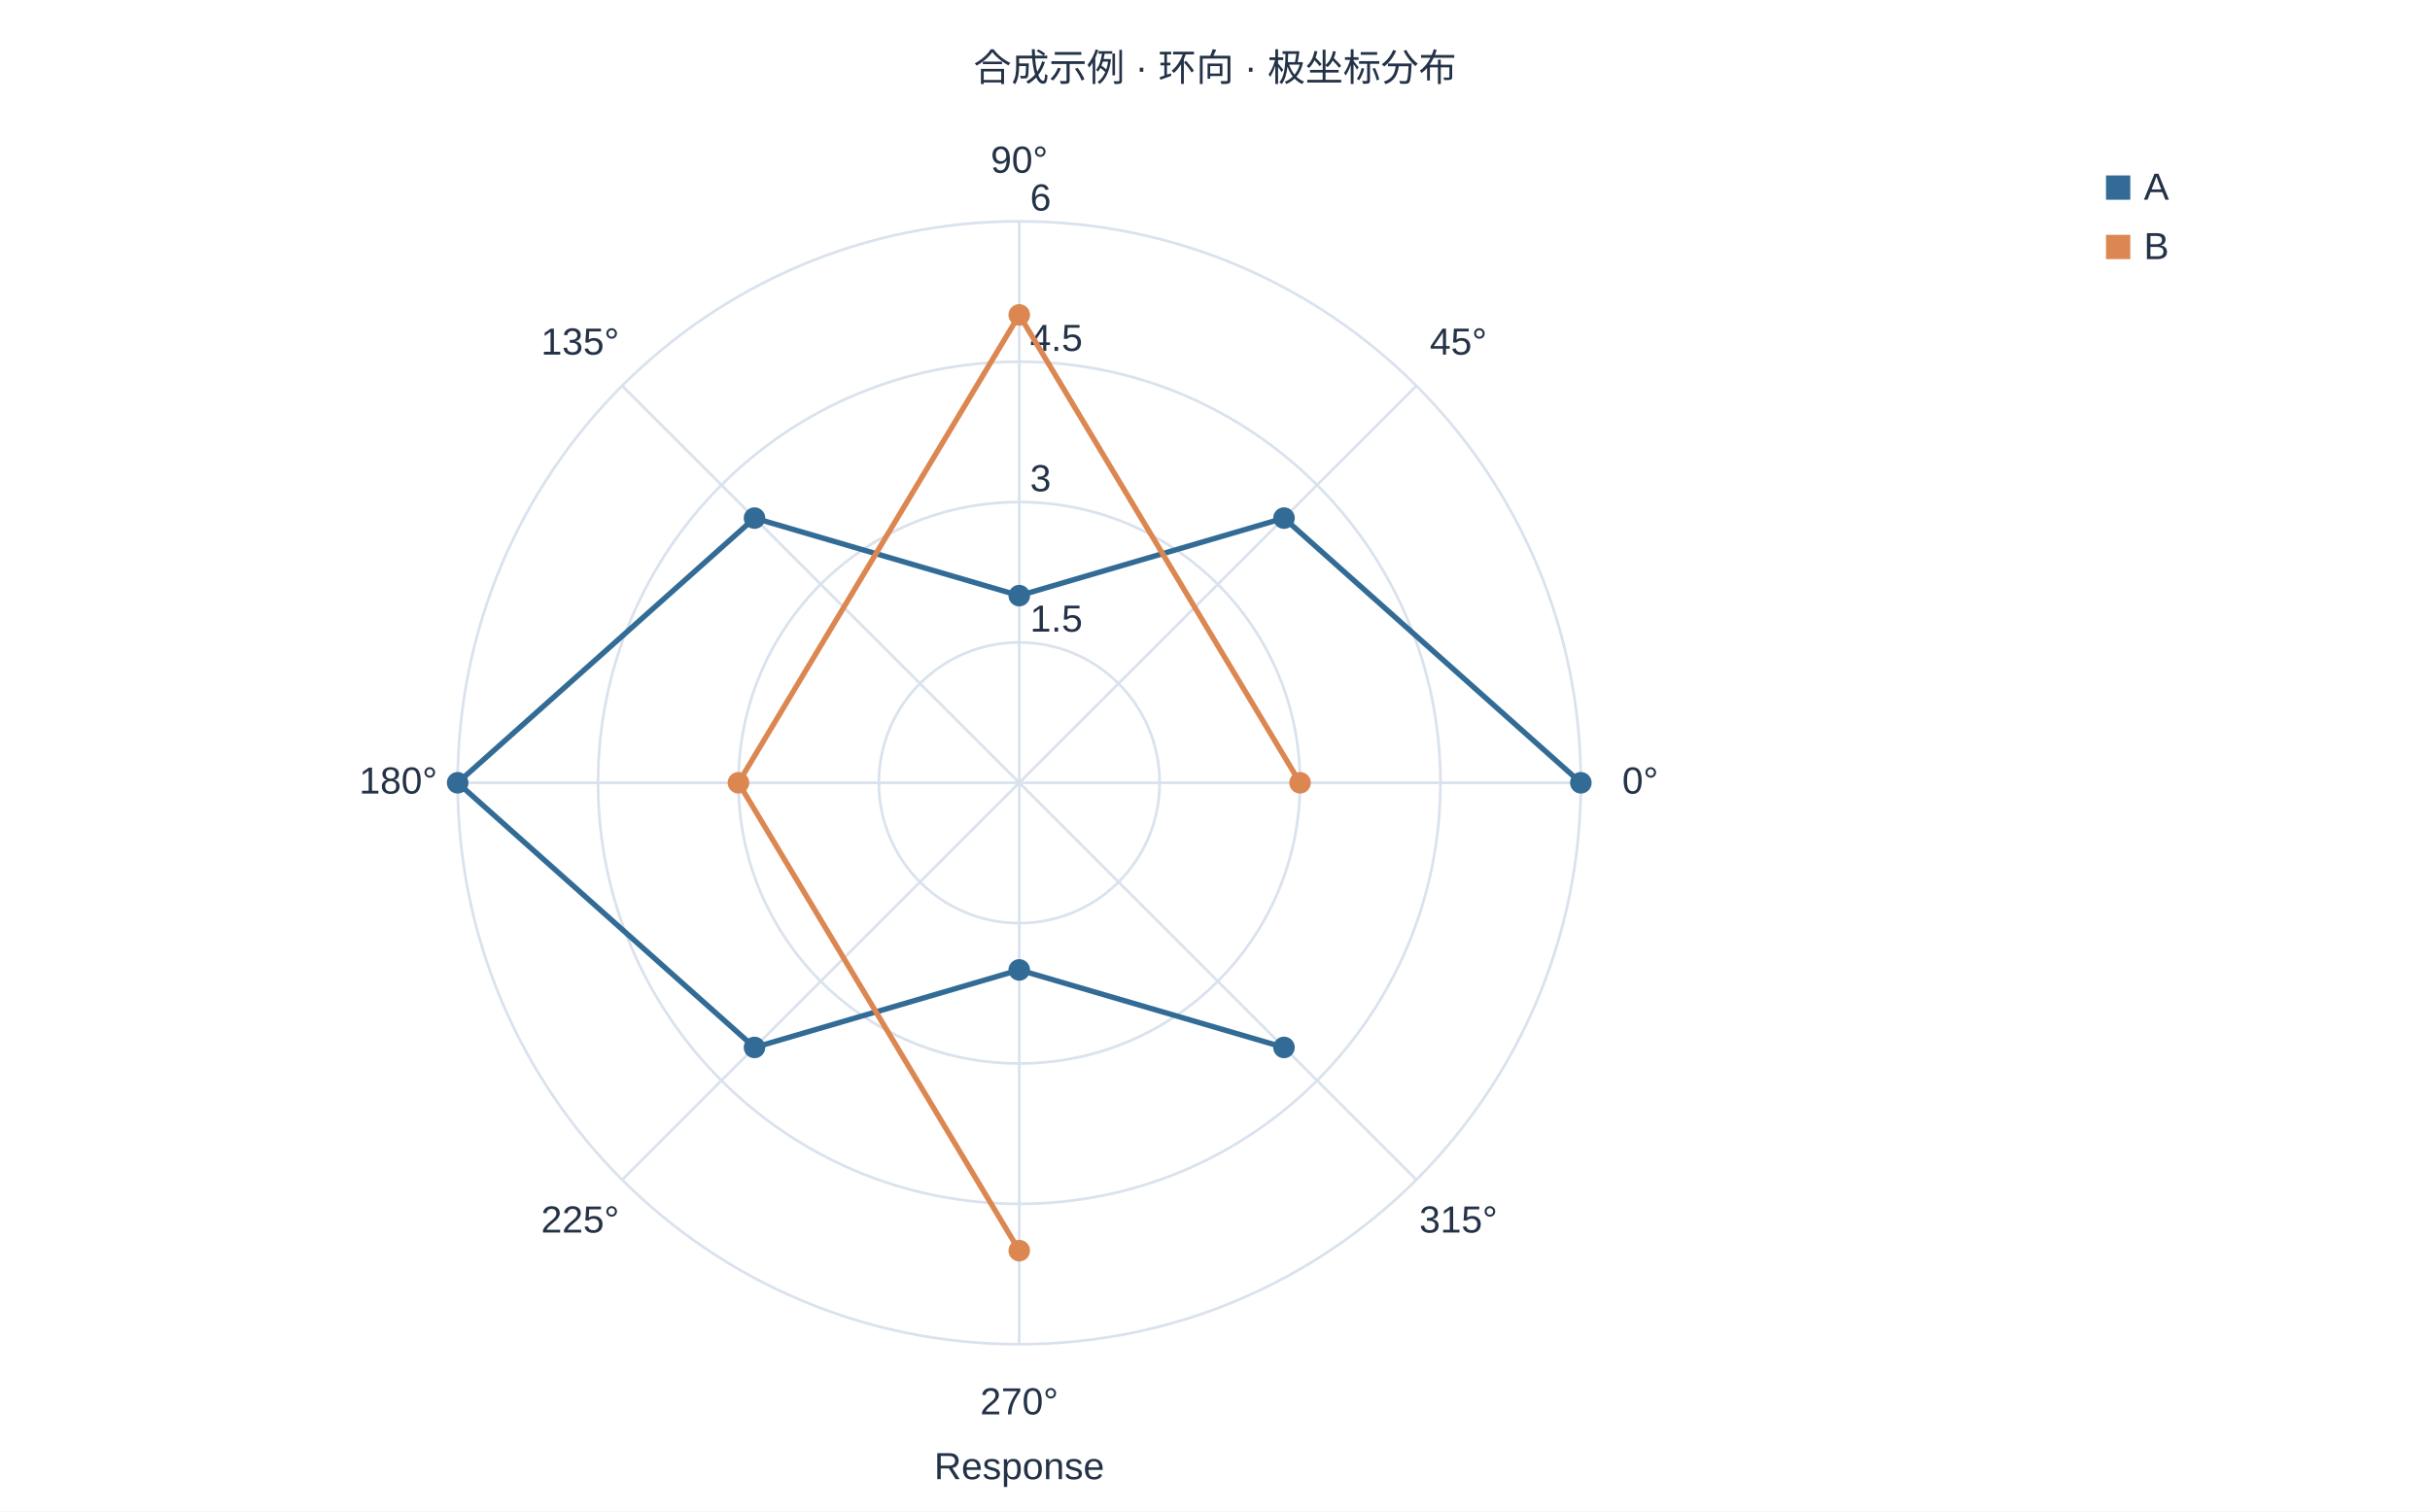
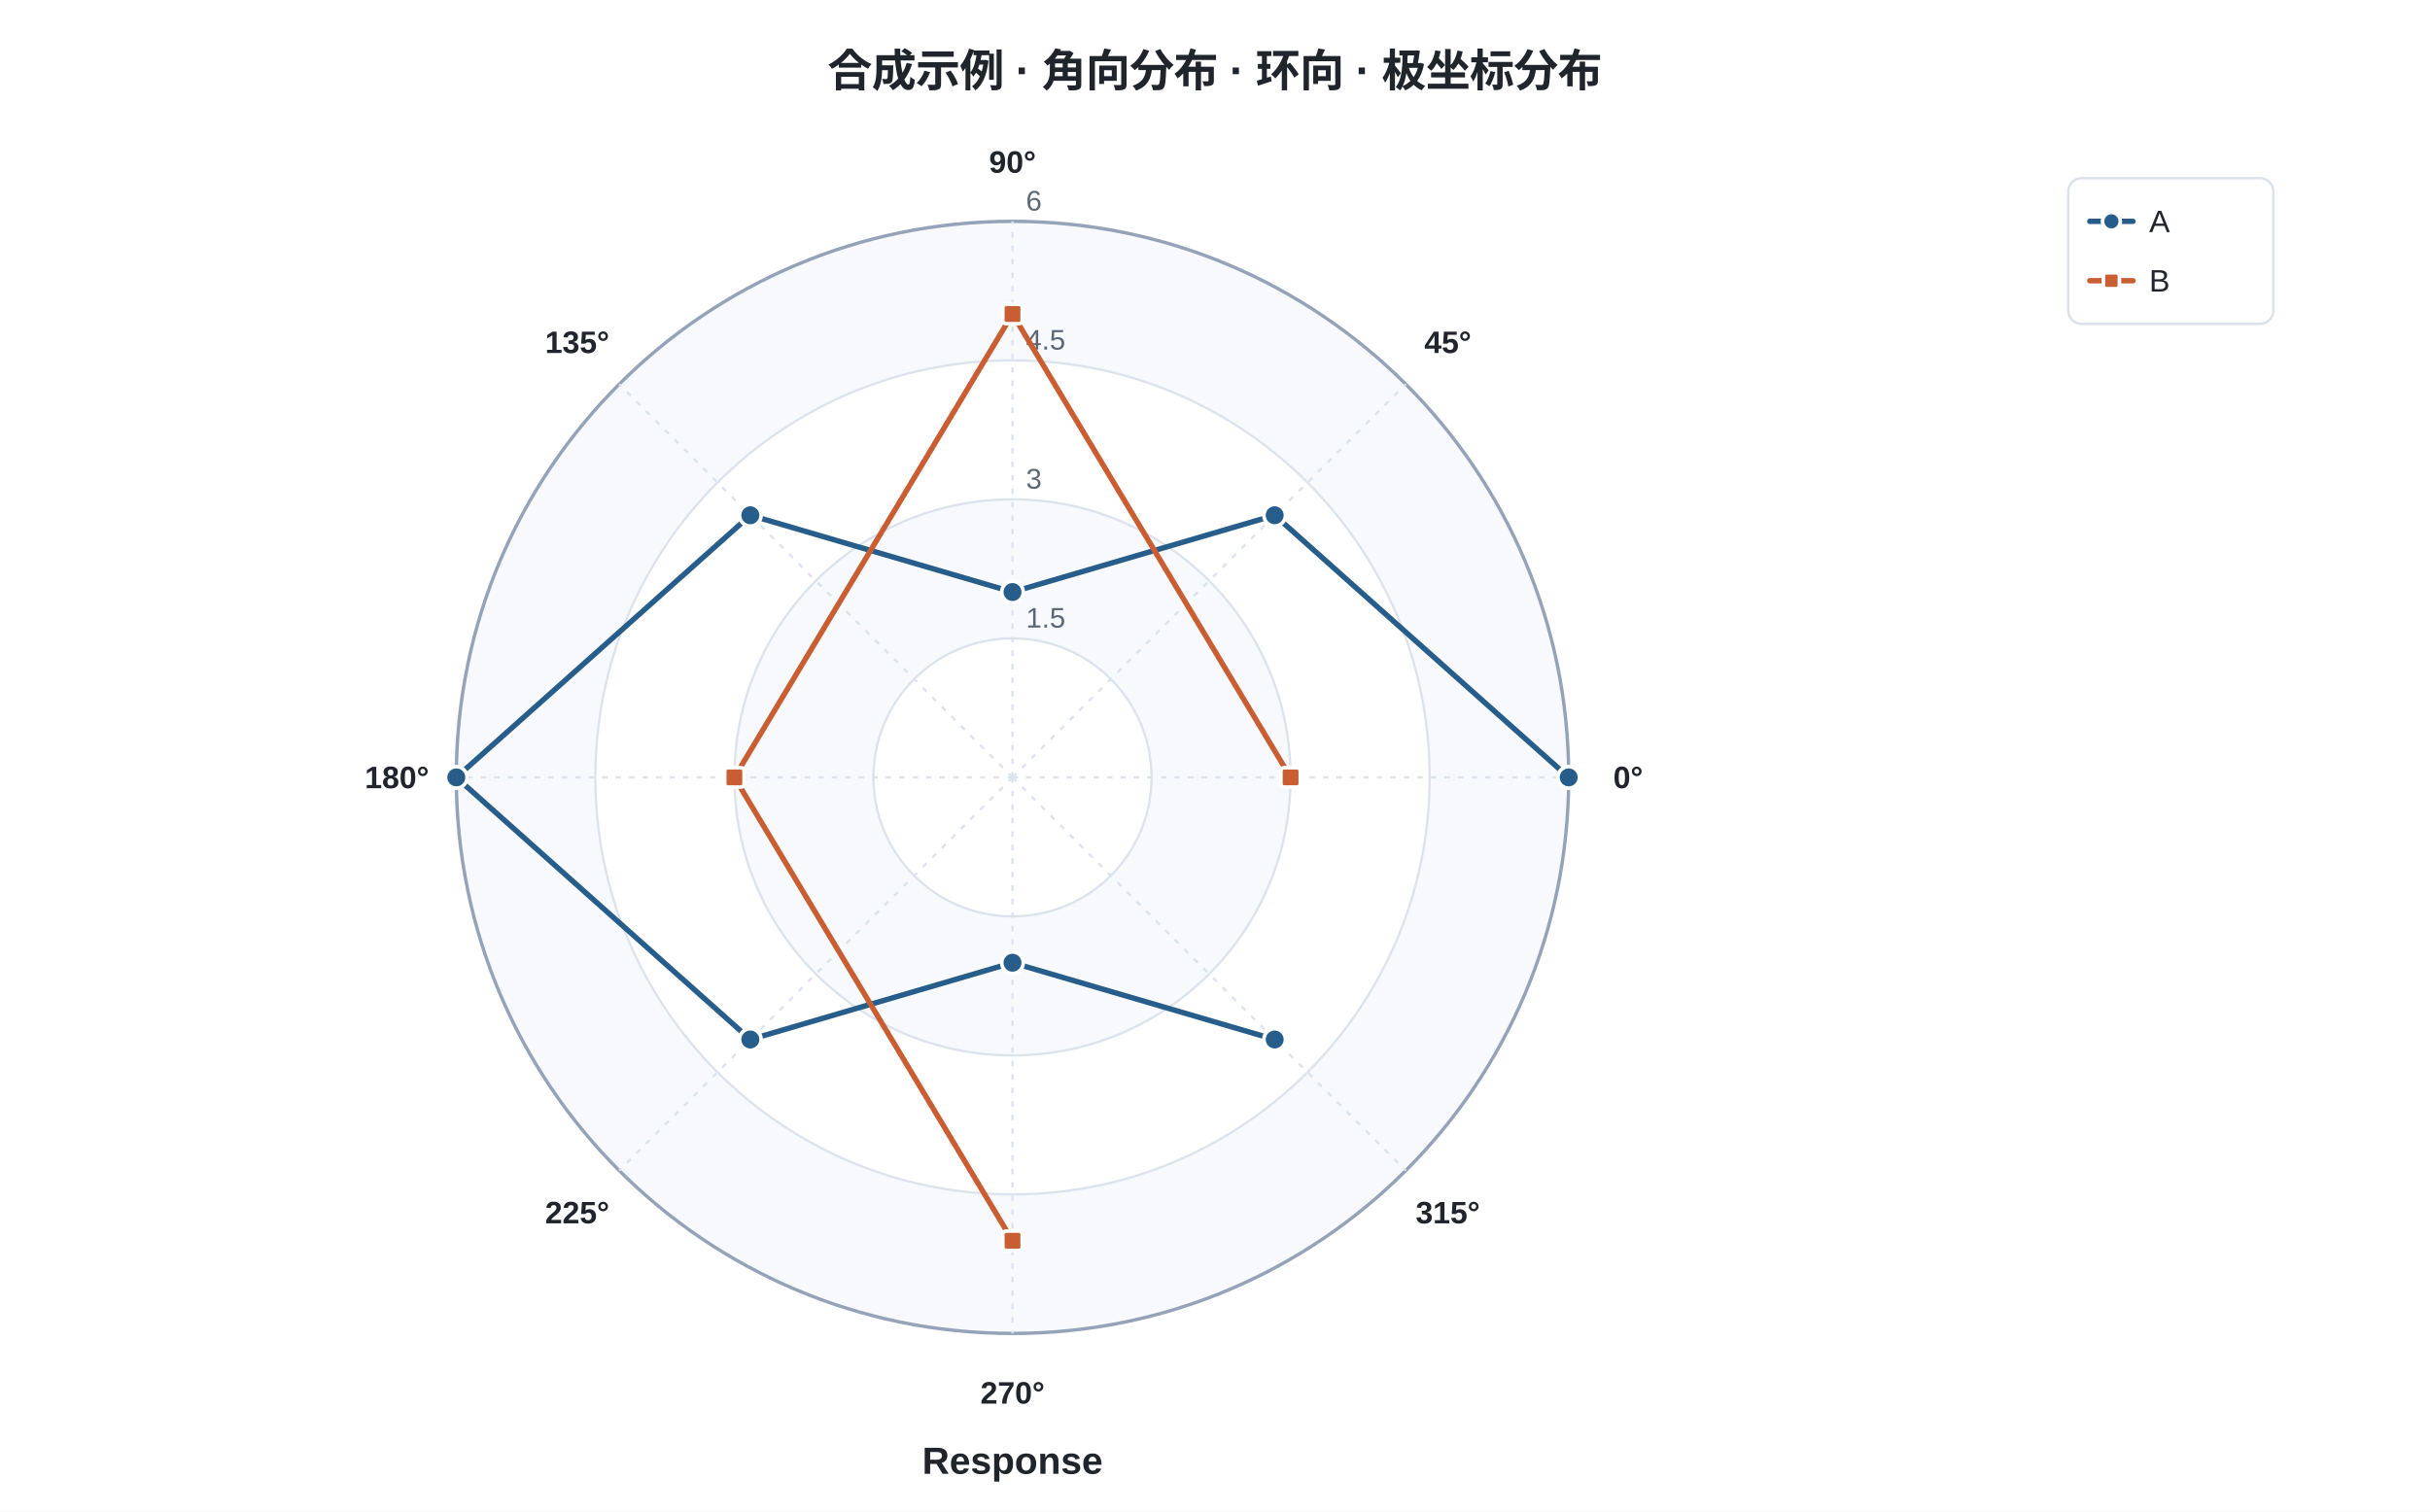
- <svg xmlns="http://www.w3.org/2000/svg" width="900" height="560" viewBox="0 0 900 560">
+ <svg xmlns="http://www.w3.org/2000/svg" width="900" height="560" viewBox="0 0 900 560" text-rendering="geometricPrecision">
  <rect width="100%" height="100%" fill="white" />
-   <g font-family="Arial" font-size="14" fill="#243247">
-     <text x="450" y="30" text-anchor="middle">合成示例 · 环向 · 极坐标分布</text>
-     <circle cx="377.5" cy="290" r="52" fill="none" stroke="#d9e2ed" />
-     <text x="381.5" y="234">1.5</text>
-     <circle cx="377.5" cy="290" r="104" fill="none" stroke="#d9e2ed" />
-     <text x="381.5" y="182">3</text>
-     <circle cx="377.5" cy="290" r="156" fill="none" stroke="#d9e2ed" />
-     <text x="381.5" y="130">4.5</text>
-     <circle cx="377.5" cy="290" r="208" fill="none" stroke="#d9e2ed" />
-     <text x="381.5" y="78">6</text>
-     <path d="M377.5,290L585.5,290" stroke="#d9e2ed" />
-     <text x="607.5" y="294" text-anchor="middle">0°</text>
-     <path d="M377.5,290L524.578,142.922" stroke="#d9e2ed" />
-     <text x="540.135" y="131.365" text-anchor="middle">45°</text>
-     <path d="M377.5,290L377.5,82" stroke="#d9e2ed" />
-     <text x="377.5" y="64" text-anchor="middle">90°</text>
-     <path d="M377.5,290L230.422,142.922" stroke="#d9e2ed" />
-     <text x="214.865" y="131.365" text-anchor="middle">135°</text>
-     <path d="M377.5,290L169.5,290" stroke="#d9e2ed" />
-     <text x="147.5" y="294" text-anchor="middle">180°</text>
-     <path d="M377.5,290L230.422,437.078" stroke="#d9e2ed" />
-     <text x="214.865" y="456.635" text-anchor="middle">225°</text>
-     <path d="M377.5,290L377.5,498" stroke="#d9e2ed" />
-     <text x="377.5" y="524" text-anchor="middle">270°</text>
-     <path d="M377.5,290L524.578,437.078" stroke="#d9e2ed" />
-     <text x="540.135" y="456.635" text-anchor="middle">315°</text>
-     <polyline points="585.5,290 475.552,191.948 377.5,220.667 279.448,191.948 169.5,290 279.448,388.052 377.5,359.333 475.552,388.052" fill="none" stroke="#326b95" stroke-width="2" />
-     <circle cx="585.5" cy="290" r="4" fill="#326b95" />
-     <circle cx="475.552" cy="191.948" r="4" fill="#326b95" />
-     <circle cx="377.5" cy="220.667" r="4" fill="#326b95" />
-     <circle cx="279.448" cy="191.948" r="4" fill="#326b95" />
-     <circle cx="169.5" cy="290" r="4" fill="#326b95" />
-     <circle cx="279.448" cy="388.052" r="4" fill="#326b95" />
-     <circle cx="377.5" cy="359.333" r="4" fill="#326b95" />
-     <circle cx="475.552" cy="388.052" r="4" fill="#326b95" />
-     <polyline points="481.5,290 377.5,116.667 273.5,290 377.5,463.333" fill="none" stroke="#dc8751" stroke-width="2" />
-     <circle cx="481.5" cy="290" r="4" fill="#dc8751" />
-     <circle cx="377.5" cy="116.667" r="4" fill="#dc8751" />
-     <circle cx="273.5" cy="290" r="4" fill="#dc8751" />
-     <circle cx="377.5" cy="463.333" r="4" fill="#dc8751" />
-     <text x="377.5" y="548" text-anchor="middle">Response</text>
-     <rect x="780" y="65" width="9" height="9" fill="#326b95" />
-     <text x="794" y="74">A</text>
-     <rect x="780" y="87" width="9" height="9" fill="#dc8751" />
-     <text x="794" y="96">B</text>
+   <g font-family="Arial, Helvetica Neue, Arial, PingFang SC, Microsoft YaHei, sans-serif" font-size="14" fill="#20252c" font-variant-numeric="tabular-nums">
+     <text x="450" y="32" text-anchor="middle" font-size="16.5" font-weight="700" letter-spacing="-0.2">合成示例 · 角向分布 · 环向 · 极坐标分布</text>
+     <circle cx="375" cy="288" r="206" fill="#f7f9fc" stroke="#94a3b8" stroke-width="1.25" />
+     <circle cx="375" cy="288" r="154.5" fill="white" stroke="#dce3ec" stroke-width="0.85" />
+     <circle cx="375" cy="288" r="103" fill="#f7f9fc" stroke="#dce3ec" stroke-width="0.85" />
+     <circle cx="375" cy="288" r="51.5" fill="white" stroke="#dce3ec" stroke-width="0.85" />
+     <path d="M375,288L581,288" stroke="#dce3ec" stroke-width="0.85" stroke-dasharray="2 3" />
+     <text x="603" y="292" text-anchor="middle" font-size="11.5" font-weight="600">0°</text>
+     <path d="M375,288L520.664,142.336" stroke="#dce3ec" stroke-width="0.85" stroke-dasharray="2 3" />
+     <text x="536.22" y="130.78" text-anchor="middle" font-size="11.5" font-weight="600">45°</text>
+     <path d="M375,288L375,82" stroke="#dce3ec" stroke-width="0.85" stroke-dasharray="2 3" />
+     <text x="375" y="64" text-anchor="middle" font-size="11.5" font-weight="600">90°</text>
+     <path d="M375,288L229.336,142.336" stroke="#dce3ec" stroke-width="0.85" stroke-dasharray="2 3" />
+     <text x="213.78" y="130.78" text-anchor="middle" font-size="11.5" font-weight="600">135°</text>
+     <path d="M375,288L169,288" stroke="#dce3ec" stroke-width="0.85" stroke-dasharray="2 3" />
+     <text x="147" y="292" text-anchor="middle" font-size="11.5" font-weight="600">180°</text>
+     <path d="M375,288L229.336,433.664" stroke="#dce3ec" stroke-width="0.85" stroke-dasharray="2 3" />
+     <text x="213.78" y="453.22" text-anchor="middle" font-size="11.5" font-weight="600">225°</text>
+     <path d="M375,288L375,494" stroke="#dce3ec" stroke-width="0.85" stroke-dasharray="2 3" />
+     <text x="375" y="520" text-anchor="middle" font-size="11.5" font-weight="600">270°</text>
+     <path d="M375,288L520.664,433.664" stroke="#dce3ec" stroke-width="0.85" stroke-dasharray="2 3" />
+     <text x="536.22" y="453.22" text-anchor="middle" font-size="11.5" font-weight="600">315°</text>
+     <text x="380" y="232.5" font-size="10.5" fill="#5b6776">1.5</text>
+     <text x="380" y="181" font-size="10.5" fill="#5b6776">3</text>
+     <text x="380" y="129.5" font-size="10.5" fill="#5b6776">4.5</text>
+     <text x="380" y="78" font-size="10.5" fill="#5b6776">6</text>
+     <polyline points="581,288 472.109,190.891 375,219.333 277.891,190.891 169,288 277.891,385.109 375,356.667 472.109,385.109" fill="none" stroke="#265d8a" stroke-width="2" stroke-linecap="round" stroke-linejoin="round" />
+     <circle cx="581" cy="288" r="4" fill="#265d8a" stroke="white" stroke-width="1.35" />
+     <circle cx="472.109" cy="190.891" r="4" fill="#265d8a" stroke="white" stroke-width="1.35" />
+     <circle cx="375" cy="219.333" r="4" fill="#265d8a" stroke="white" stroke-width="1.35" />
+     <circle cx="277.891" cy="190.891" r="4" fill="#265d8a" stroke="white" stroke-width="1.35" />
+     <circle cx="169" cy="288" r="4" fill="#265d8a" stroke="white" stroke-width="1.35" />
+     <circle cx="277.891" cy="385.109" r="4" fill="#265d8a" stroke="white" stroke-width="1.35" />
+     <circle cx="375" cy="356.667" r="4" fill="#265d8a" stroke="white" stroke-width="1.35" />
+     <circle cx="472.109" cy="385.109" r="4" fill="#265d8a" stroke="white" stroke-width="1.35" />
+     <polyline points="478,288 375,116.333 272,288 375,459.667" fill="none" stroke="#c95e33" stroke-width="2" stroke-linecap="round" stroke-linejoin="round" />
+     <rect x="474.4" y="284.4" width="7.2" height="7.2" rx="1.2" fill="#c95e33" stroke="white" stroke-width="1.35" />
+     <rect x="371.4" y="112.733" width="7.2" height="7.2" rx="1.2" fill="#c95e33" stroke="white" stroke-width="1.35" />
+     <rect x="268.4" y="284.4" width="7.2" height="7.2" rx="1.2" fill="#c95e33" stroke="white" stroke-width="1.35" />
+     <rect x="371.4" y="456.067" width="7.2" height="7.2" rx="1.2" fill="#c95e33" stroke="white" stroke-width="1.35" />
+     <text x="375" y="546" text-anchor="middle" font-weight="600">Response</text>
+     <rect x="766" y="66" width="76" height="54" rx="5" fill="white" fill-opacity="0.94" stroke="#dce2ea" stroke-width="0.9" />
+     <line x1="774" y1="82" x2="790" y2="82" stroke="#265d8a" stroke-width="2" stroke-linecap="round" />
+     <circle cx="782" cy="82" r="3.3" fill="#265d8a" stroke="white" stroke-width="1.35" />
+     <text x="796" y="86" font-size="11.5">A</text>
+     <line x1="774" y1="104" x2="790" y2="104" stroke="#c95e33" stroke-width="2" stroke-linecap="round" />
+     <rect x="779.03" y="101.03" width="5.94" height="5.94" rx="1.2" fill="#c95e33" stroke="white" stroke-width="1.35" />
+     <text x="796" y="108" font-size="11.5">B</text>
  </g>
</svg>
